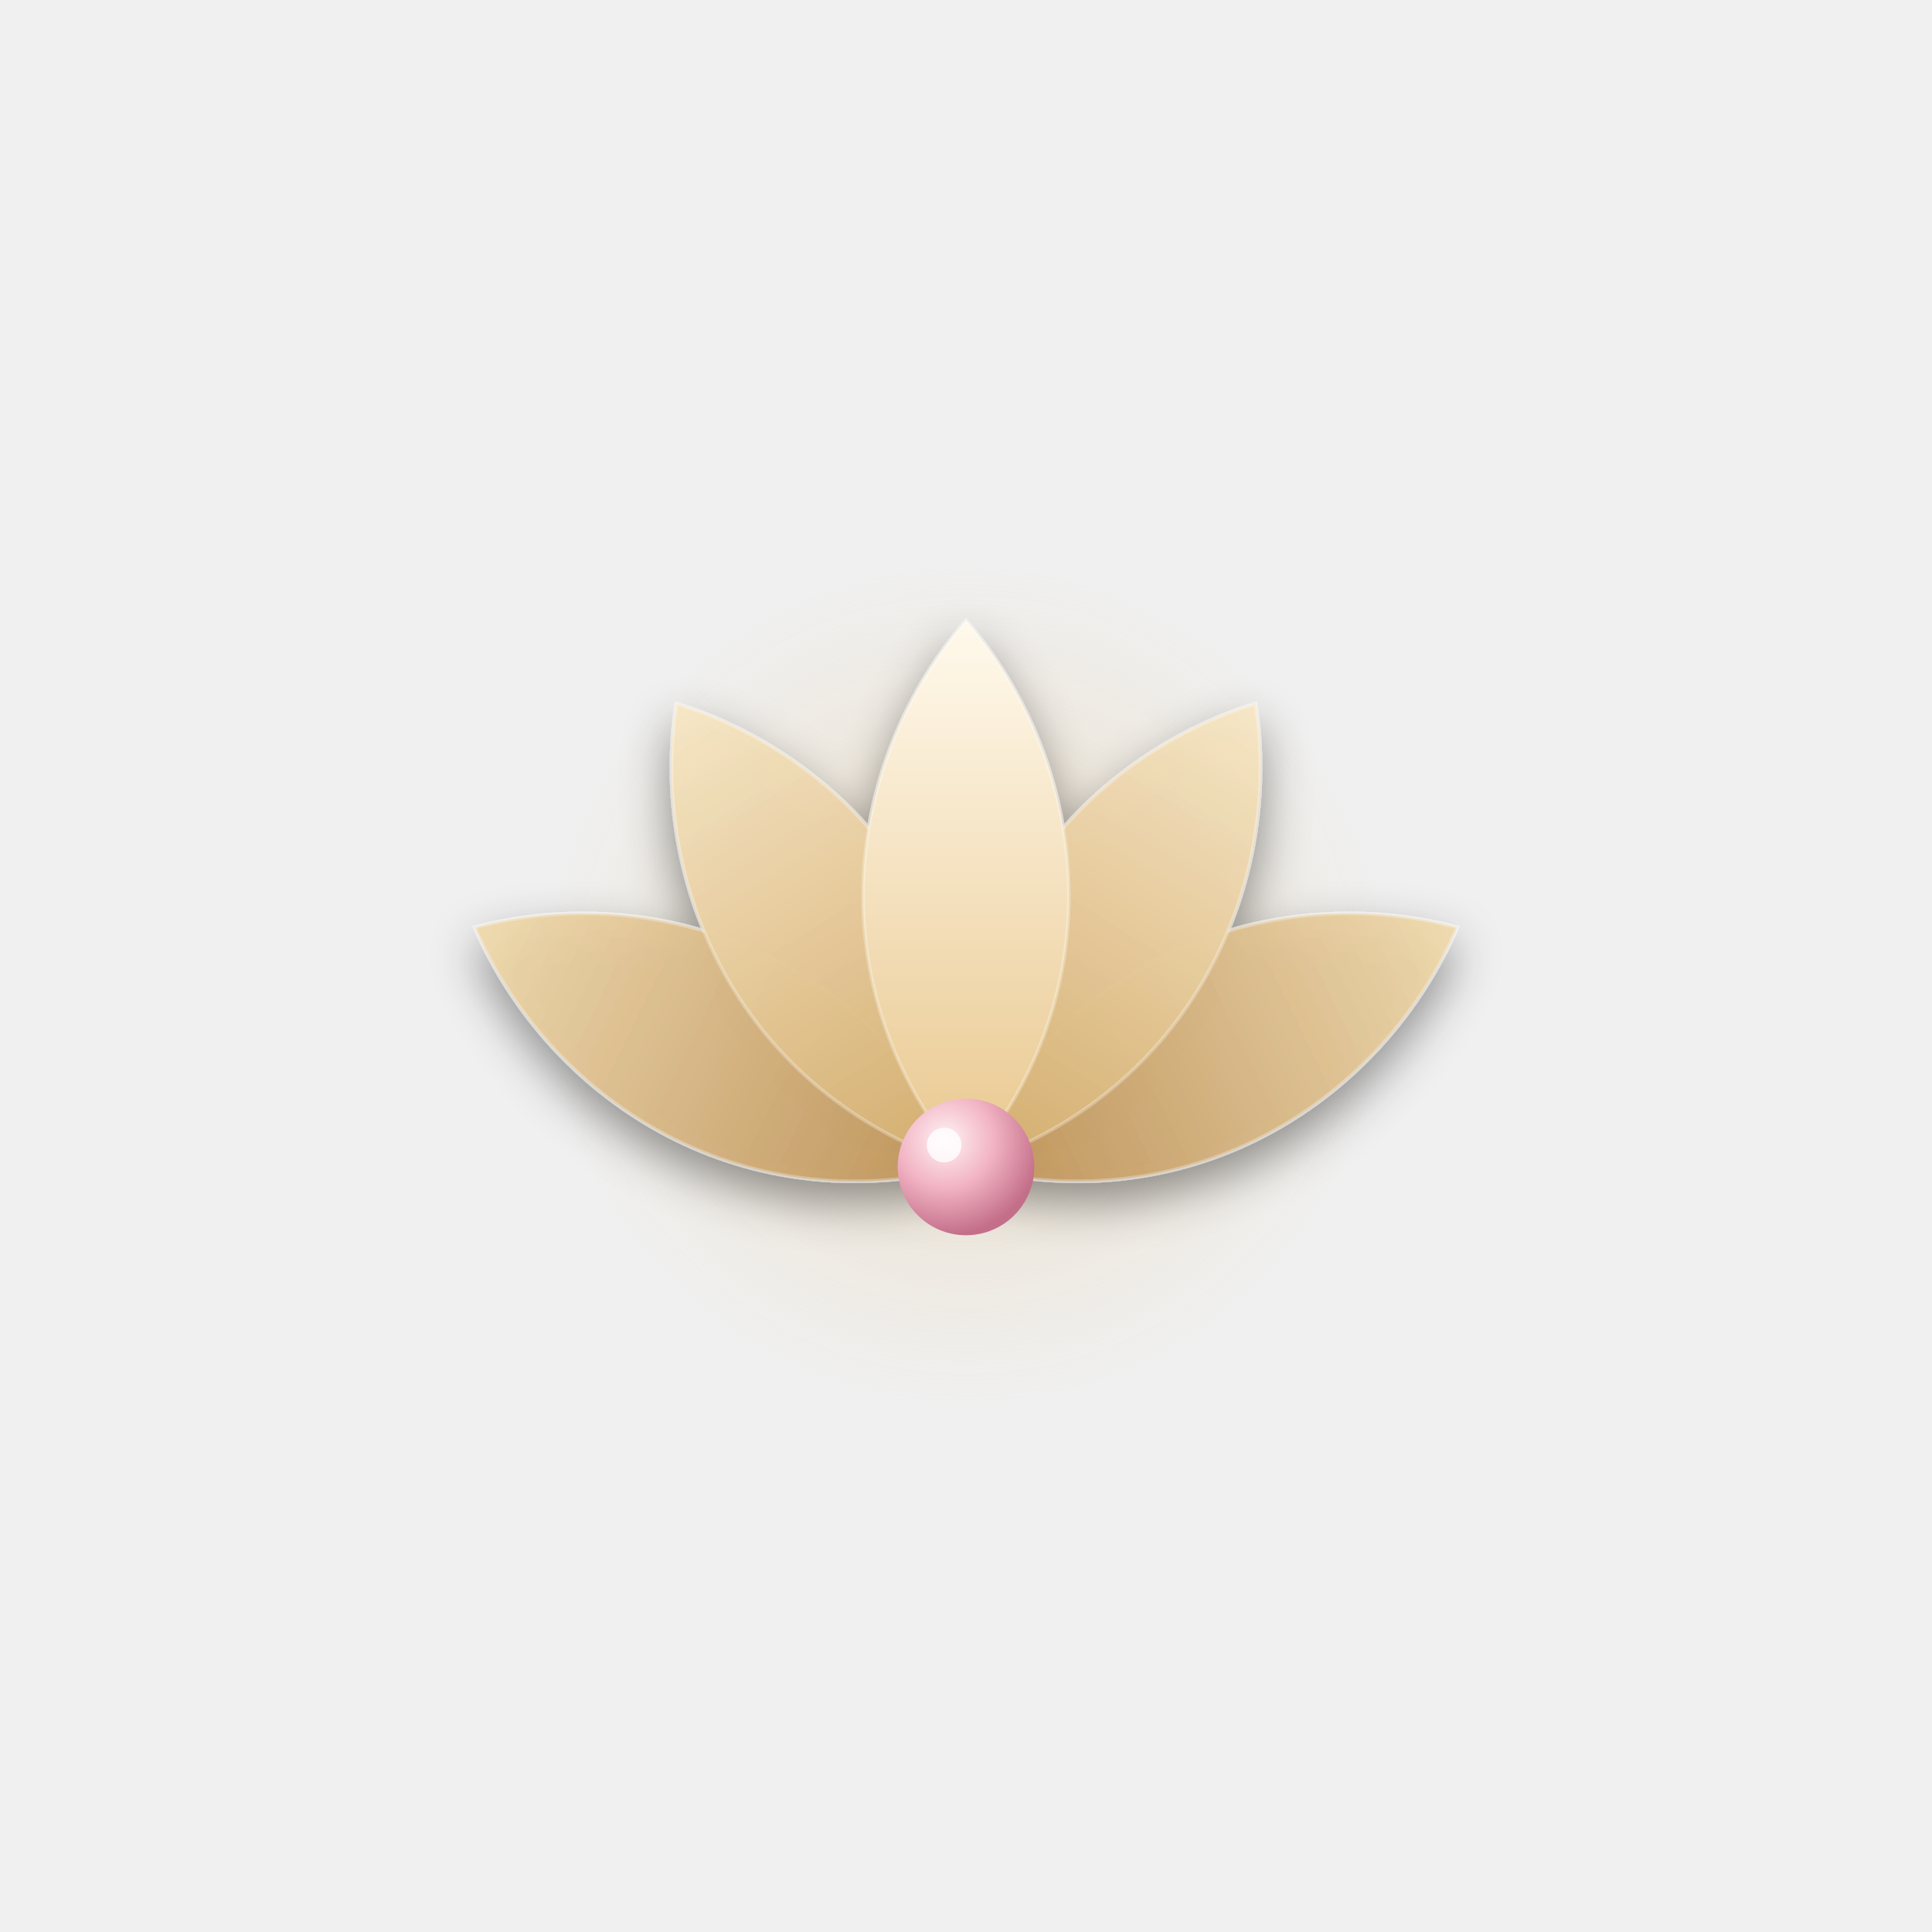
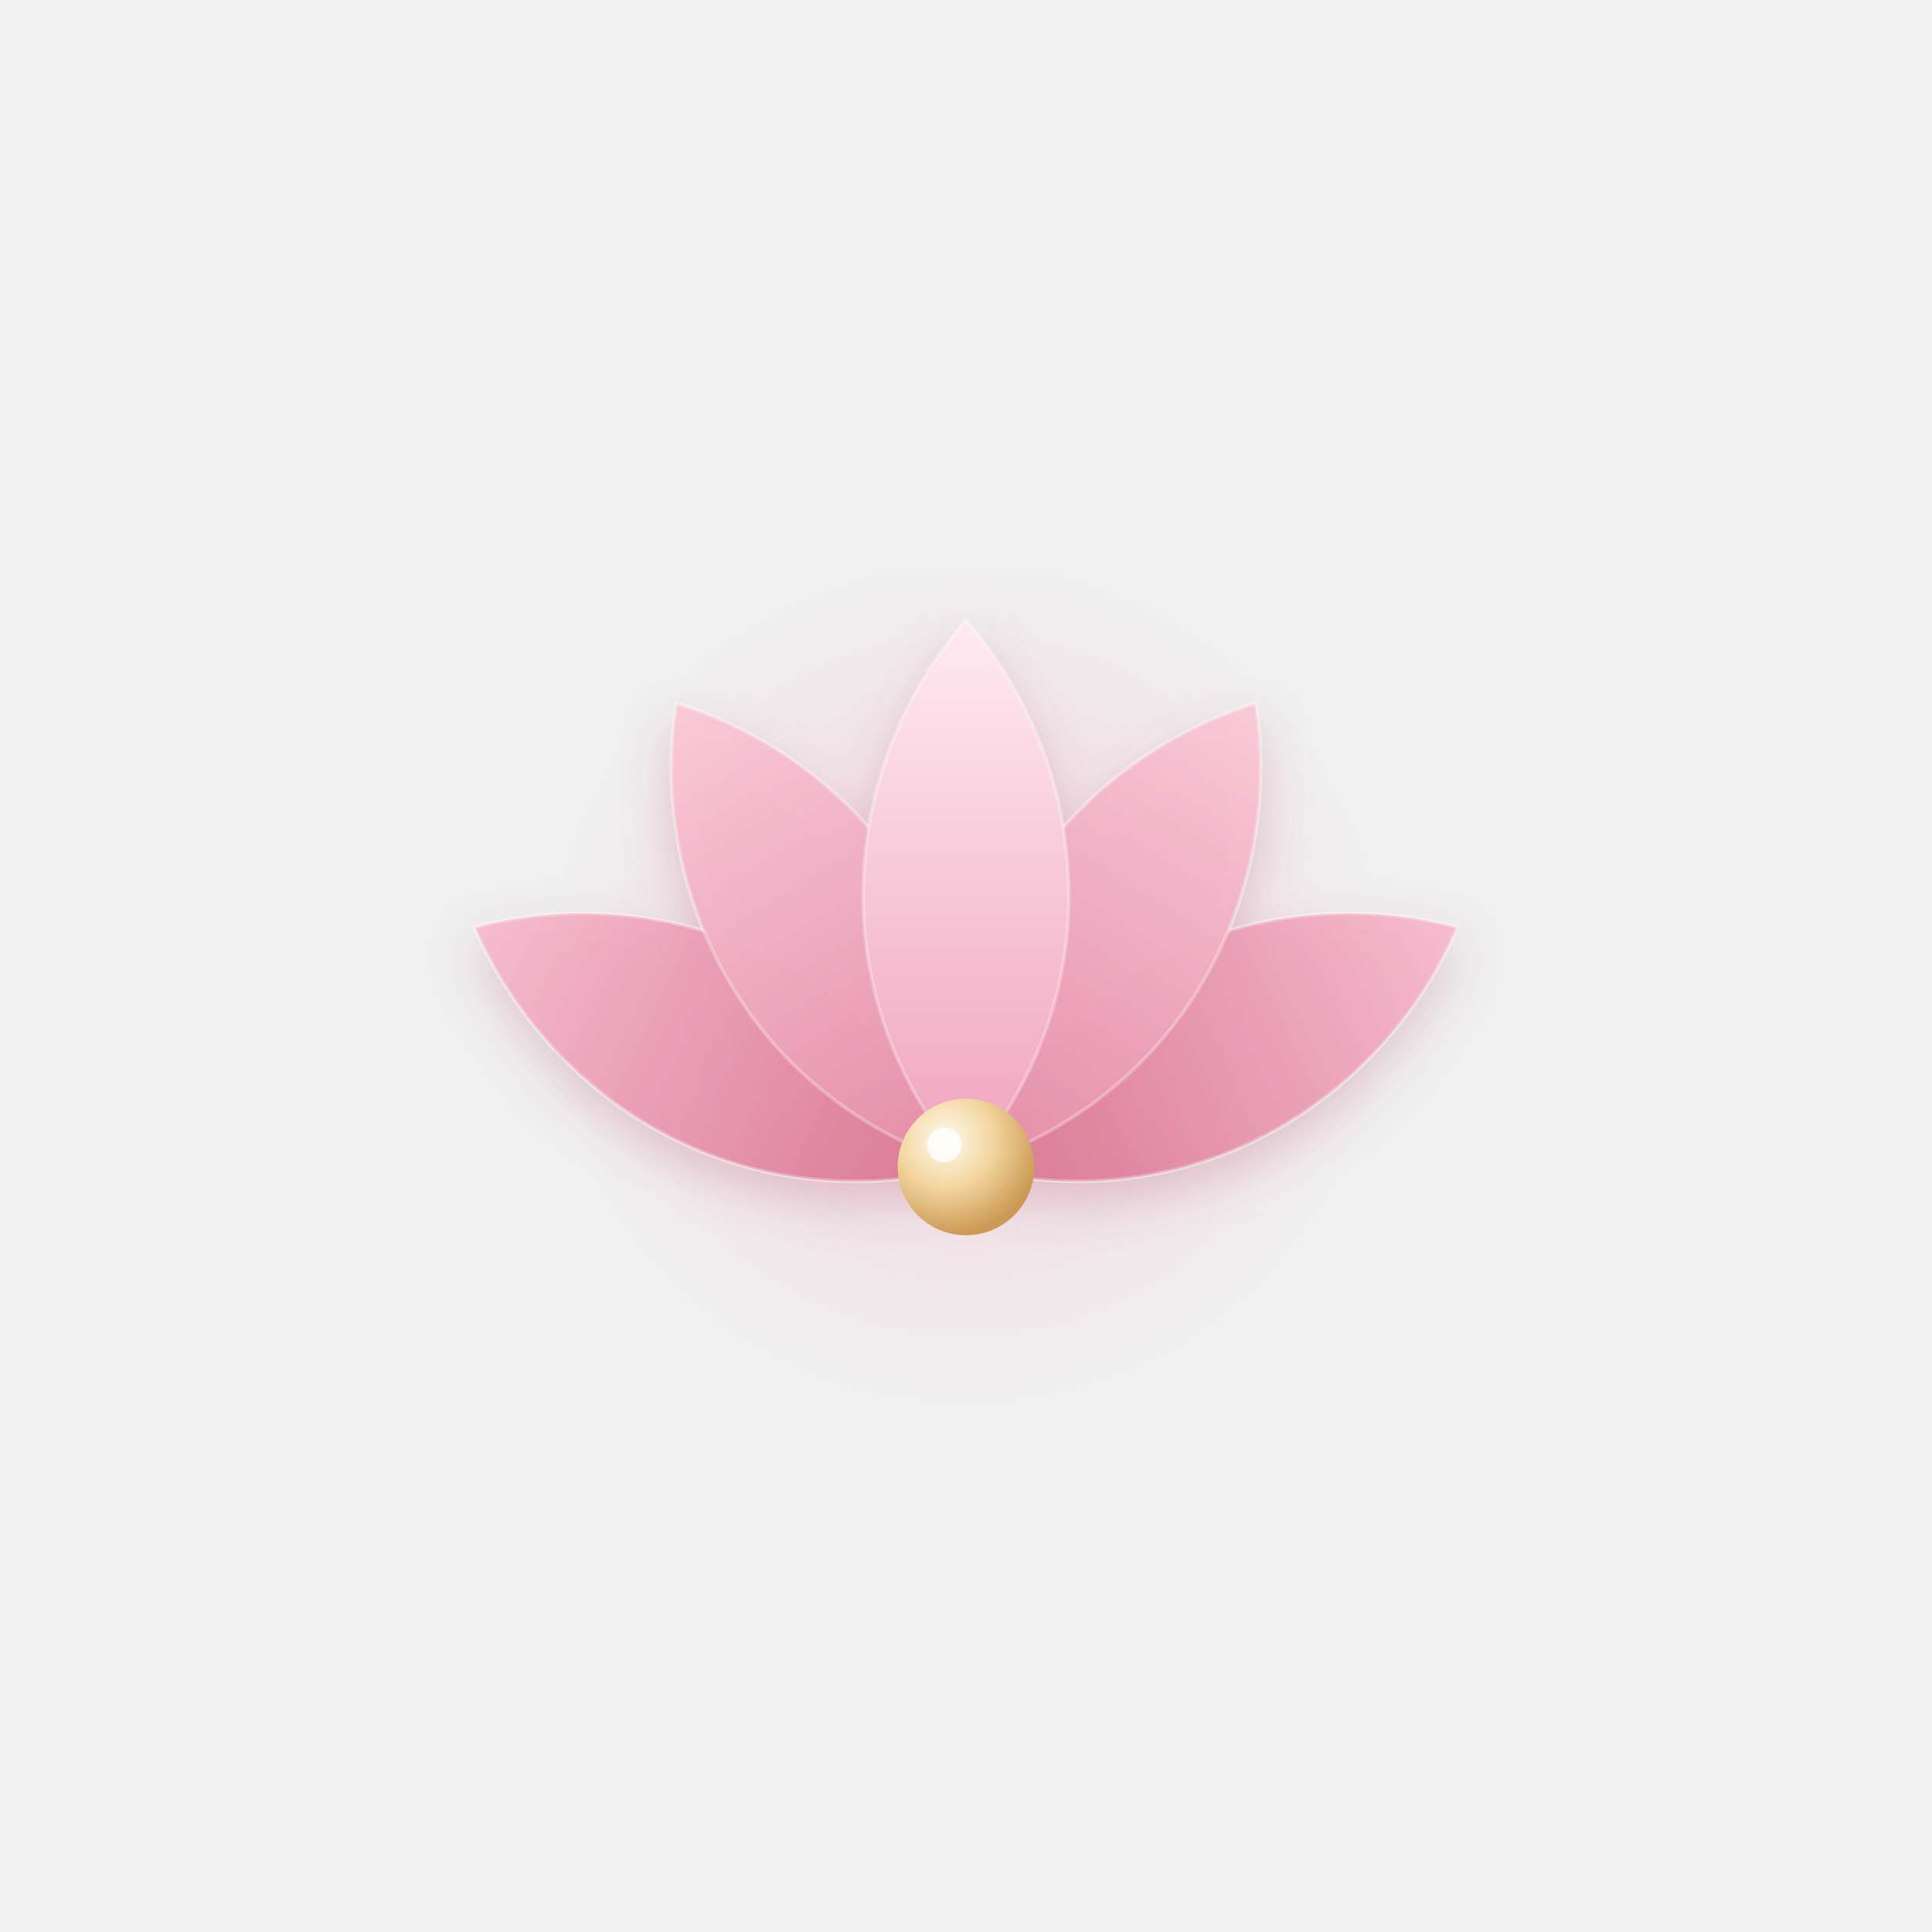
<svg xmlns="http://www.w3.org/2000/svg" viewBox="0 0 140 140">
  <defs>
    <radialGradient id="g0" cx="18%" cy="12%" r="75%">
-       <stop offset="0" stop-color="#6A2D52" />
-       <stop offset="1" stop-color="#6A2D52" stop-opacity="0" />
+       <stop offset="0" stop-color="#FAD0DE" />
+       <stop offset="1" stop-color="#FAD0DE" stop-opacity="0" />
    </radialGradient>
    <radialGradient id="g1" cx="98%" cy="42%" r="65%">
-       <stop offset="0" stop-color="#3F2E73" />
-       <stop offset="1" stop-color="#3F2E73" stop-opacity="0" />
+       <stop offset="0" stop-color="#E8DCFB" />
+       <stop offset="1" stop-color="#E8DCFB" stop-opacity="0" />
    </radialGradient>
    <radialGradient id="g2" cx="52%" cy="110%" r="58%">
-       <stop offset="0" stop-color="#5A4220" />
-       <stop offset="1" stop-color="#5A4220" stop-opacity="0" />
+       <stop offset="0" stop-color="#FCE3CF" />
+       <stop offset="1" stop-color="#FCE3CF" stop-opacity="0" />
    </radialGradient>
    <linearGradient id="outer" x1="0" y1="0" x2="0" y2="1">
-       <stop offset="0" stop-color="#F0D9AC" />
-       <stop offset="1" stop-color="#BF9257" />
+       <stop offset="0" stop-color="#F7B9CD" />
+       <stop offset="1" stop-color="#D9728F" />
    </linearGradient>
    <linearGradient id="inner" x1="0" y1="0" x2="0" y2="1">
-       <stop offset="0" stop-color="#F7E7C6" />
-       <stop offset="1" stop-color="#D3AC6C" />
+       <stop offset="0" stop-color="#FAC9D8" />
+       <stop offset="1" stop-color="#E48CA8" />
    </linearGradient>
    <linearGradient id="centre" x1="0" y1="0" x2="0" y2="1">
-       <stop offset="0" stop-color="#FFF9EC" />
-       <stop offset="1" stop-color="#E9C88F" />
+       <stop offset="0" stop-color="#FFEAF1" />
+       <stop offset="1" stop-color="#EFA3BC" />
    </linearGradient>
    <radialGradient id="heart" cx="35%" cy="30%" r="70%">
-       <stop offset="0" stop-color="#FFF3F5" />
-       <stop offset=".5" stop-color="#F2B4C4" />
-       <stop offset="1" stop-color="#C46F8A" />
+       <stop offset="0" stop-color="#FFFBF0" />
+       <stop offset=".5" stop-color="#F3D6A0" />
+       <stop offset="1" stop-color="#CC9A55" />
    </radialGradient>
    <radialGradient id="halo" cx="50%" cy="50%" r="50%">
-       <stop offset="0" stop-color="#E3C28A" stop-opacity=".42" />
-       <stop offset="1" stop-color="#E3C28A" stop-opacity="0" />
+       <stop offset="0" stop-color="#F4A6C0" stop-opacity=".42" />
+       <stop offset="1" stop-color="#F4A6C0" stop-opacity="0" />
    </radialGradient>
    <filter id="sh" x="-30%" y="-30%" width="160%" height="160%">
-       <feDropShadow dx="0" dy="2.2" stdDeviation="2.6" flood-color="#000" flood-opacity=".45" />
+       <feDropShadow dx="0" dy="2.2" stdDeviation="2.6" flood-color="#B0587A" flood-opacity=".3" />
    </filter>
  </defs>
  <g transform="translate(70 74) scale(0.66) translate(-70 -70)">
    <circle cx="70" cy="66.0" r="46" fill="url(#halo)" />
    <g filter="url(#sh)">
      <path d="M70 86C53 66 57 41 70 26C83 41 87 66 70 86Z" fill="url(#outer)" fill-opacity="0.92" stroke="#fff" stroke-opacity=".28" stroke-width=".4" transform="rotate(-64.00 70 86) translate(70 86) scale(1.000) translate(-70 -86)" />
      <path d="M70 86C53 66 57 41 70 26C83 41 87 66 70 86Z" fill="url(#outer)" fill-opacity="0.92" stroke="#fff" stroke-opacity=".28" stroke-width=".4" transform="rotate(64.00 70 86) translate(70 86) scale(1.000) translate(-70 -86)" />
      <path d="M70 86C53 66 57 41 70 26C83 41 87 66 70 86Z" fill="url(#inner)" fill-opacity="0.96" stroke="#fff" stroke-opacity=".28" stroke-width=".4" transform="rotate(-32.00 70 86) translate(70 86) scale(1.000) translate(-70 -86)" />
      <path d="M70 86C53 66 57 41 70 26C83 41 87 66 70 86Z" fill="url(#inner)" fill-opacity="0.96" stroke="#fff" stroke-opacity=".28" stroke-width=".4" transform="rotate(32.00 70 86) translate(70 86) scale(1.000) translate(-70 -86)" />
      <path d="M70 86C53 66 57 41 70 26C83 41 87 66 70 86Z" fill="url(#centre)" fill-opacity="1" stroke="#fff" stroke-opacity=".28" stroke-width=".4" transform="rotate(0.00 70 86) translate(70 86) scale(1.000) translate(-70 -86)" />
    </g>
    <circle cx="70" cy="86" r="7.5" fill="url(#heart)" />
    <circle cx="67.6" cy="83.6" r="1.9" fill="#fff" fill-opacity=".8" />
  </g>
</svg>
